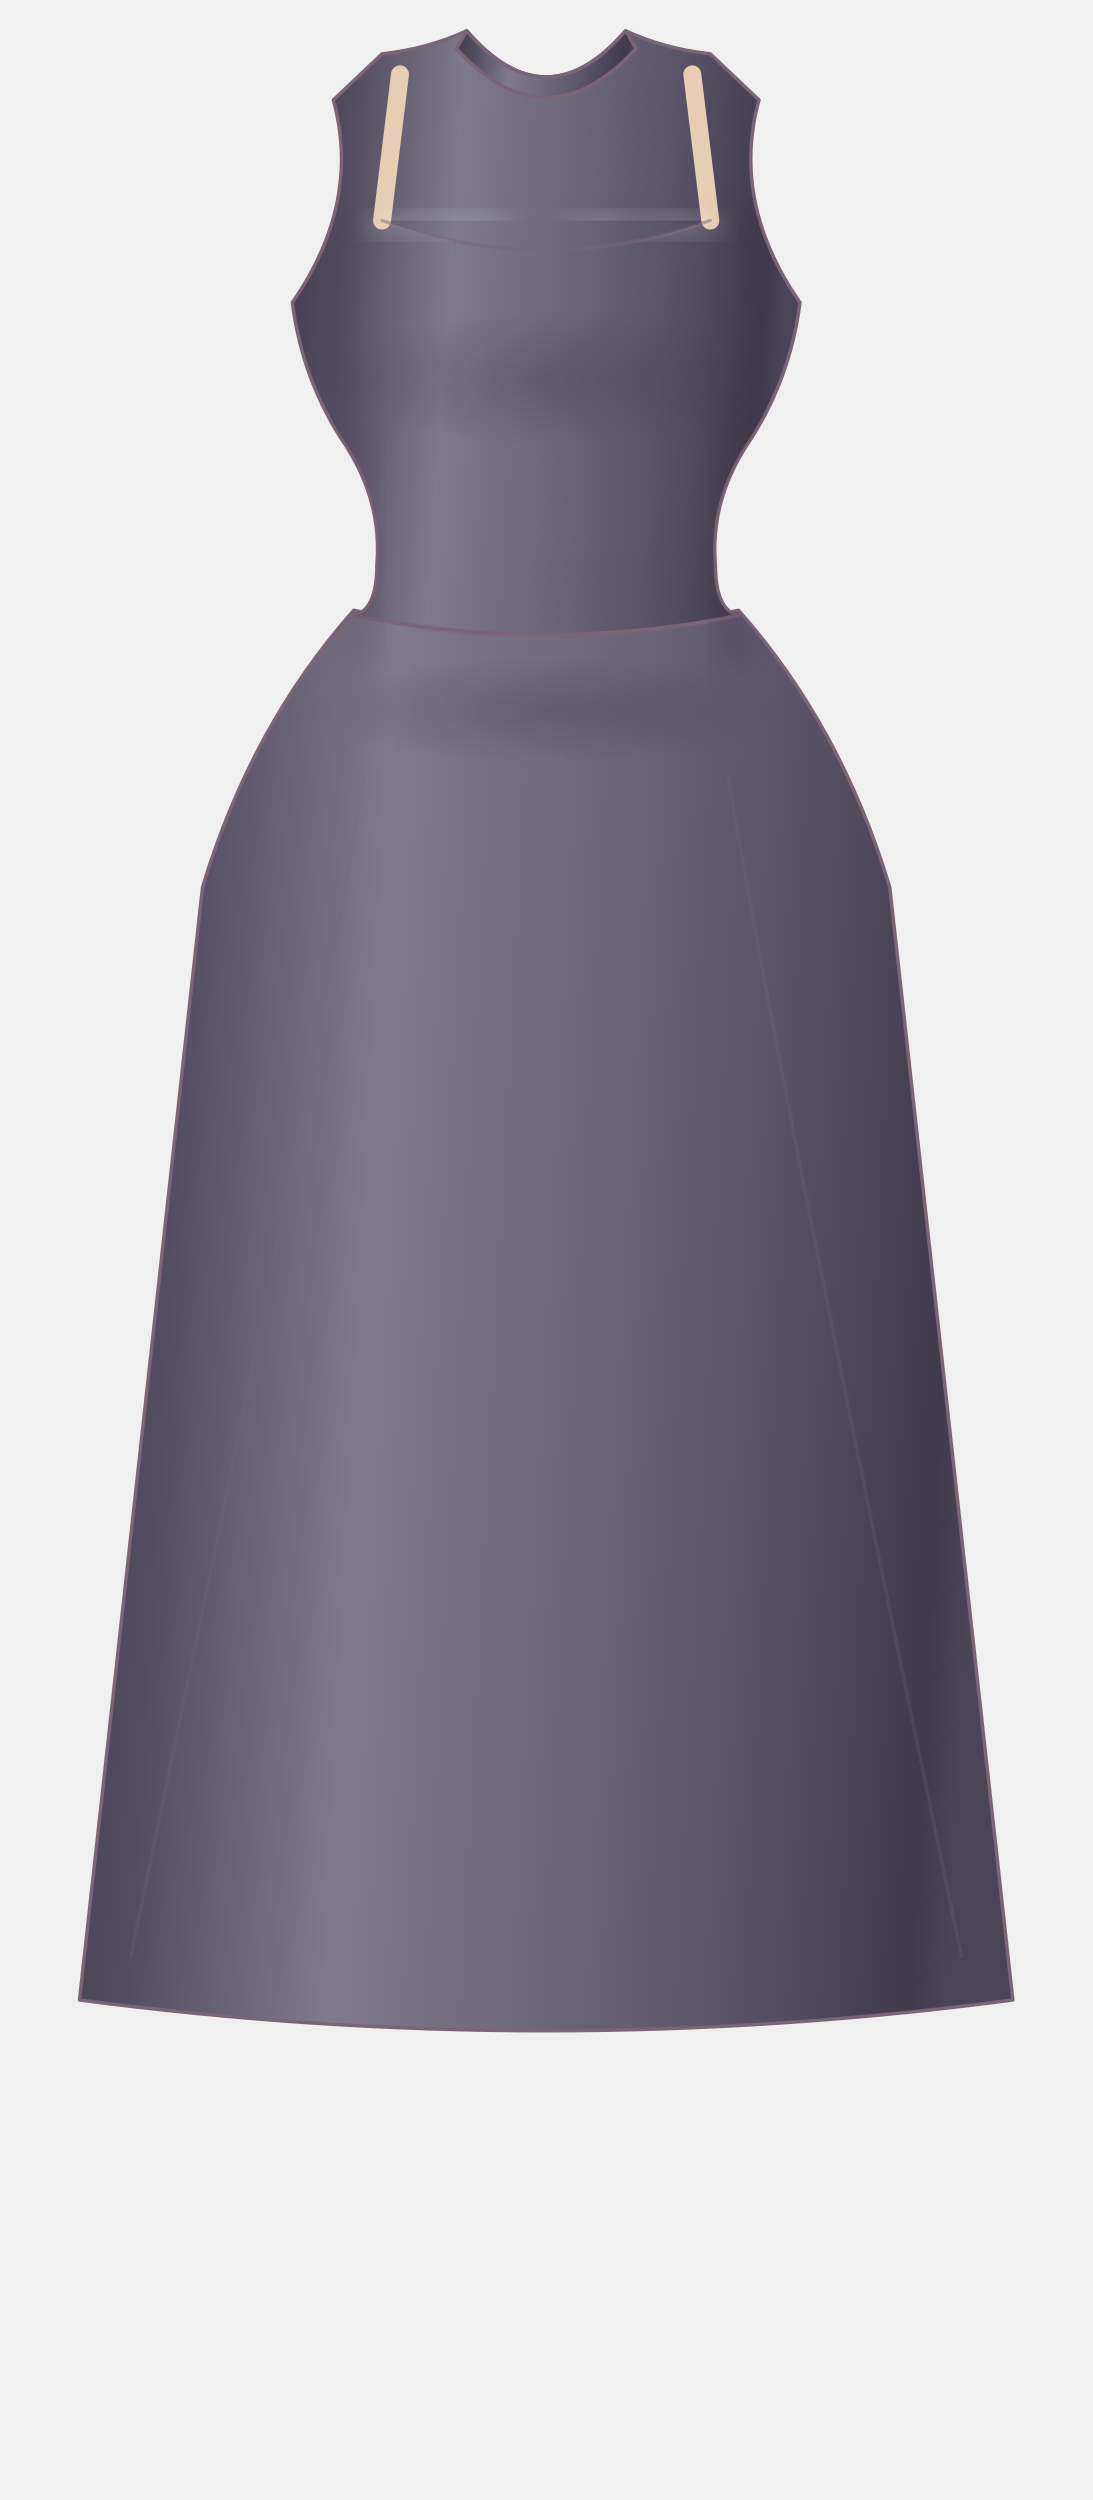
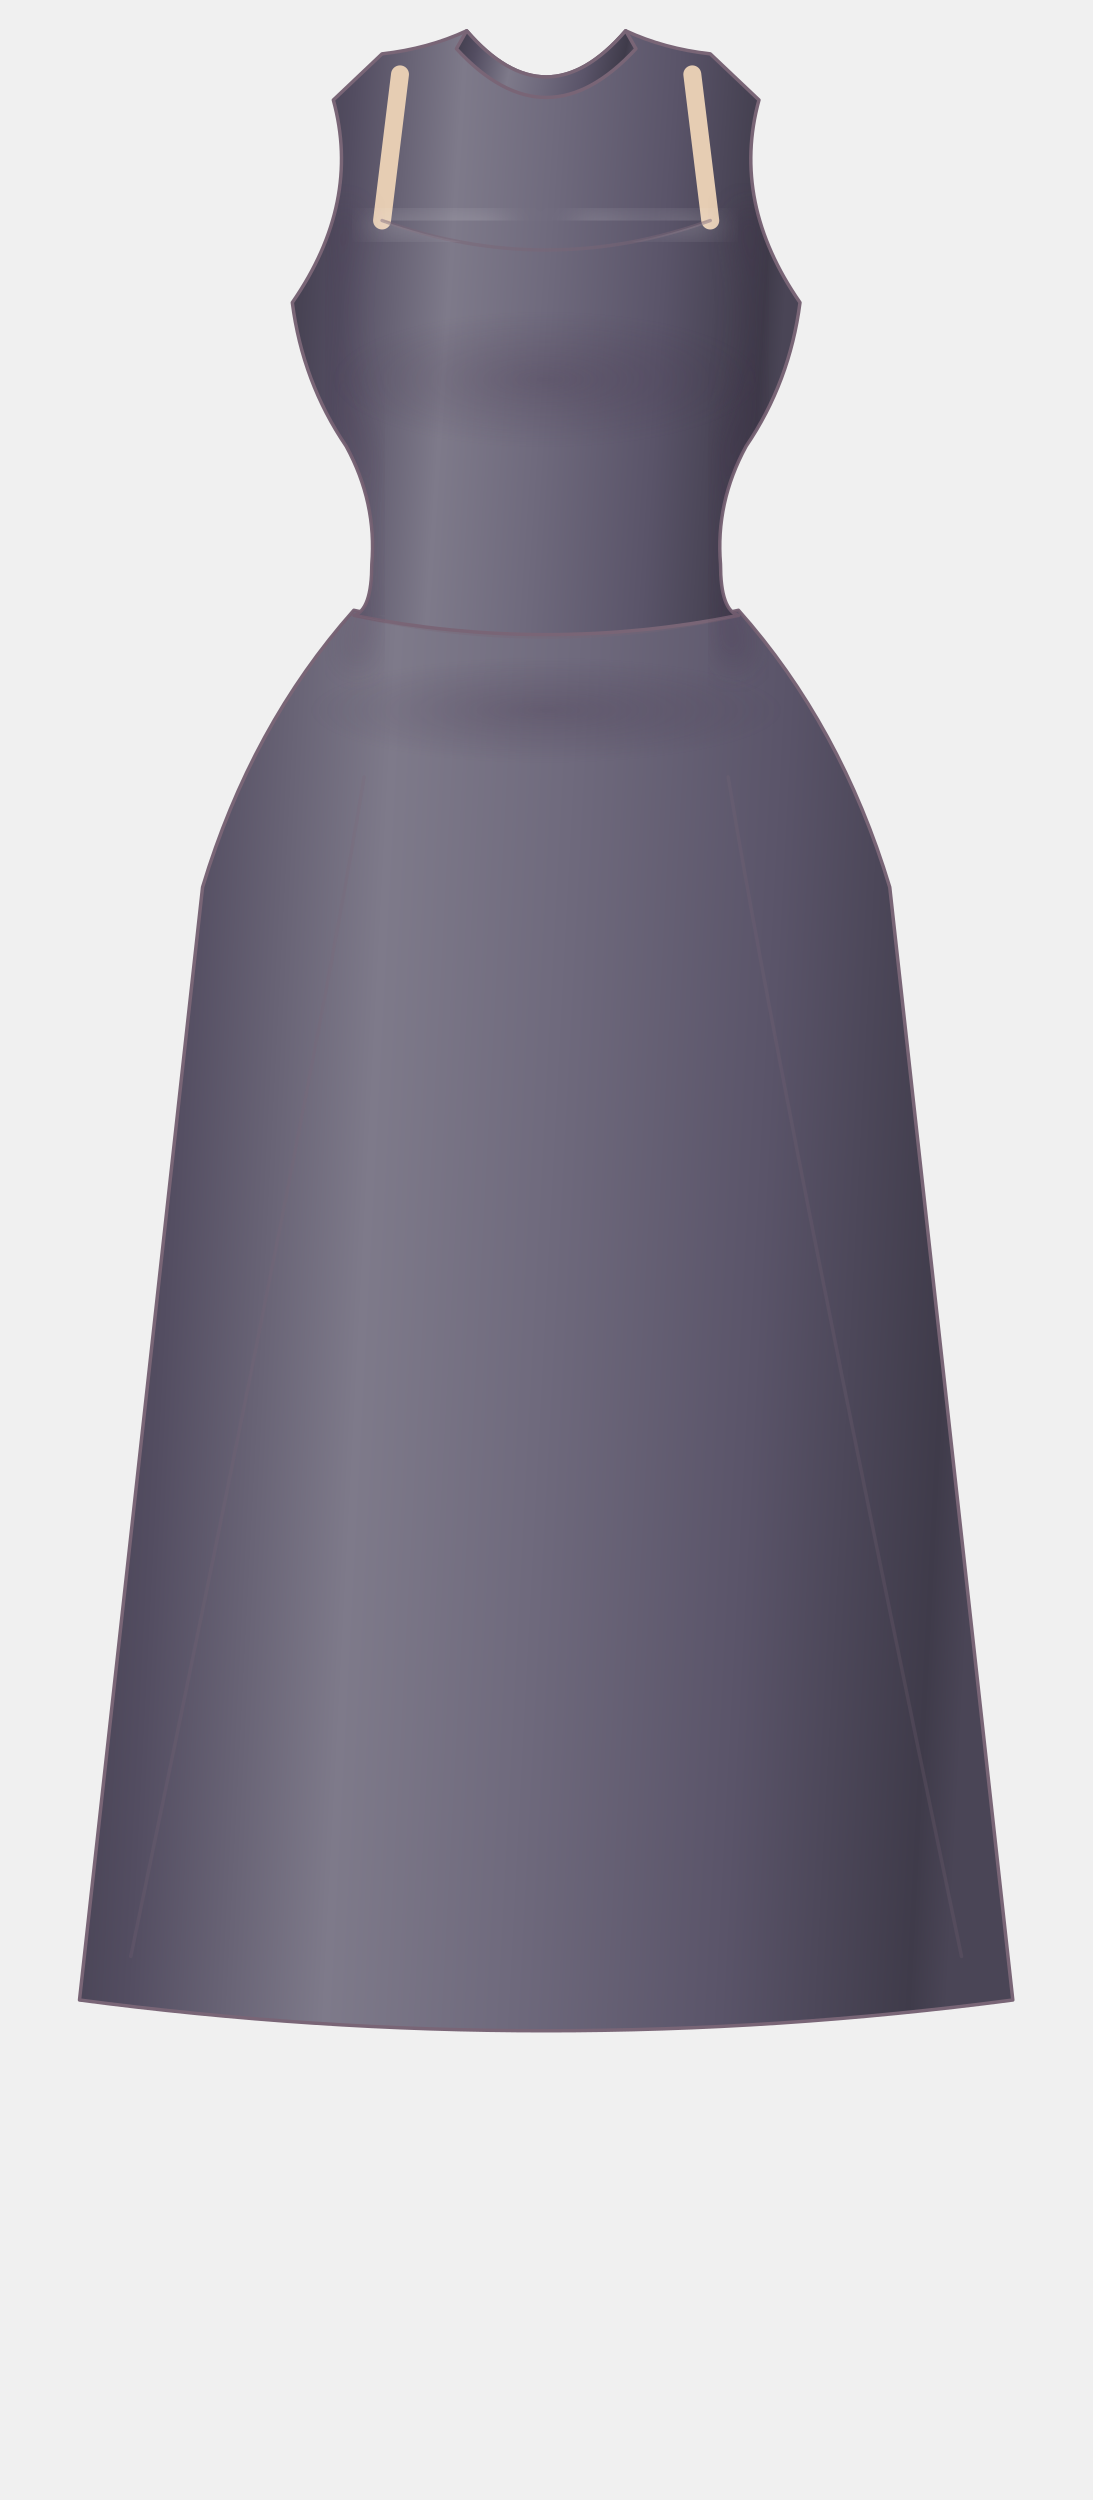
<svg xmlns="http://www.w3.org/2000/svg" width="426" height="975" viewBox="147 266 426 975" fill="none">
  <defs>
-     <linearGradient id="m7fb4my-0" x1="0" y1="0" x2="1" y2=".08">
+     <linearGradient id="m1a2k1vu-0" x1="0" y1="0" x2="1" y2=".08">
      <stop stop-color="#403c4b" />
      <stop offset=".13" stop-color="#534d61" />
      <stop offset=".34" stop-color="#7e7a8a" />
      <stop offset=".53" stop-color="#6f6a7d" />
      <stop offset=".76" stop-color="#5a5469" />
      <stop offset=".96" stop-color="#3f3b4a" />
      <stop offset="1" stop-color="#4a4556" />
    </linearGradient>
  </defs>
  <g stroke="#796576" stroke-width="1.35" stroke-linecap="round" stroke-linejoin="round">
    <defs>
      <clipPath id="cloth-clip">
-         <path d="M285 504 Q360 521 435 504 Q475 549 494 612 L542 1046 Q360 1070 178 1046 L226 612 Q245 549 285 504Z" fill="url(#m7fb4my-0)" />
-         <path d="M329 278 Q360 314 391 278 Q406 285 424 287 L443 305 Q432 345 459 384 Q455 415 438 440 Q424 462 426 486 Q426 504 435 506 Q360 521 285 506 Q294 504 294 486 Q296 462 282 440 Q265 415 261 384 Q288 345 277 305 L296 287 Q314 285 329 278Z" fill="url(#m7fb4my-0)" />
-         <path d="M329 278 Q360 314 391 278 L395 285 Q360 323 325 285Z" fill="url(#m7fb4my-0)" />
+         <path d="M285 504 Q360 521 435 504 Q475 549 494 612 L542 1046 Q360 1070 178 1046 L226 612 Q245 549 285 504Z" fill="url(#m1a2k1vu-0)" />
+         <path d="M329 278 Q360 314 391 278 Q406 285 424 287 L443 305 Q432 345 459 384 Q455 415 438 440 Q426 462 428 486 Q428 504 435 506 Q360 521 285 506 Q292 504 292 486 Q294 462 282 440 Q265 415 261 384 Q288 345 277 305 L296 287 Q314 285 329 278Z" fill="url(#m1a2k1vu-0)" />
+         <path d="M329 278 Q360 314 391 278 L395 285 Q360 323 325 285Z" fill="url(#m1a2k1vu-0)" />
        <path d="M285 506 Q360 523 435 506" stroke="#796576" opacity="0.32" />
        <path d="M303 295 L296 352 M417 295 L424 352" fill="none" stroke-width="7" stroke="#e6cdb3" />
        <path d="M296 352 Q360 375 424 352" stroke="#796576" opacity="0.5" />
        <path d="M289 569 Q270 685 198 1029 M431 569 Q450 685 522 1029" stroke="#796576" opacity="0.23" />
      </clipPath>
      <linearGradient id="cloth-round">
        <stop stop-color="#302039" stop-opacity=".19" />
        <stop offset=".32" stop-color="#fff" stop-opacity=".22" />
        <stop offset=".6" stop-color="#fff" stop-opacity="0" />
        <stop offset="1" stop-color="#302039" stop-opacity=".18" />
      </linearGradient>
      <radialGradient id="cloth-contact">
        <stop stop-color="#392841" stop-opacity=".24" />
        <stop offset="1" stop-color="#392841" stop-opacity="0" />
      </radialGradient>
      <filter id="cloth-soft">
        <feGaussianBlur stdDeviation="6" />
      </filter>
    </defs>
-     <path d="M285 504 Q360 521 435 504 Q475 549 494 612 L542 1046 Q360 1070 178 1046 L226 612 Q245 549 285 504Z" fill="url(#m7fb4my-0)" />
-     <path d="M329 278 Q360 314 391 278 Q406 285 424 287 L443 305 Q432 345 459 384 Q455 415 438 440 Q424 462 426 486 Q426 504 435 506 Q360 521 285 506 Q294 504 294 486 Q296 462 282 440 Q265 415 261 384 Q288 345 277 305 L296 287 Q314 285 329 278Z" fill="url(#m7fb4my-0)" />
-     <path d="M329 278 Q360 314 391 278 L395 285 Q360 323 325 285Z" fill="url(#m7fb4my-0)" />
+     <path d="M285 504 Q360 521 435 504 Q475 549 494 612 L542 1046 Q360 1070 178 1046 L226 612 Q245 549 285 504Z" fill="url(#m1a2k1vu-0)" />
+     <path d="M329 278 Q360 314 391 278 Q406 285 424 287 L443 305 Q432 345 459 384 Q455 415 438 440 Q426 462 428 486 Q428 504 435 506 Q360 521 285 506 Q292 504 292 486 Q294 462 282 440 Q265 415 261 384 Q288 345 277 305 L296 287 Q314 285 329 278Z" fill="url(#m1a2k1vu-0)" />
+     <path d="M329 278 Q360 314 391 278 L395 285 Q360 323 325 285Z" fill="url(#m1a2k1vu-0)" />
    <path d="M285 506 Q360 523 435 506" stroke="#796576" opacity="0.32" />
    <path d="M303 295 L296 352 M417 295 L424 352" fill="none" stroke-width="7" stroke="#e6cdb3" />
    <path d="M296 352 Q360 375 424 352" stroke="#796576" opacity="0.5" />
    <path d="M289 569 Q270 685 198 1029 M431 569 Q450 685 522 1029" stroke="#796576" opacity="0.23" />
    <g data-material="cloth-volume" clip-path="url(#cloth-clip)">
      <path d="M281 353 Q269 397 286 437 Q304 469 286 520" fill="none" stroke="#392841" stroke-width="14" opacity=".15" filter="url(#cloth-soft)" />
      <path d="M440 354 Q452 397 434 437 Q417 474 433 519" fill="none" stroke="#392841" stroke-width="16" opacity=".22" filter="url(#cloth-soft)" />
      <path d="M297 357 Q315 340 341 359 M376 356 Q400 340 422 358" fill="none" stroke="#fff" stroke-width="14" opacity=".2" filter="url(#cloth-soft)" />
      <ellipse cx="360" cy="414" rx="85" ry="27" fill="url(#cloth-contact)" stroke="none" />
      <ellipse cx="360" cy="543" rx="94" ry="21" fill="url(#cloth-contact)" stroke="none" />
    </g>
  </g>
</svg>
